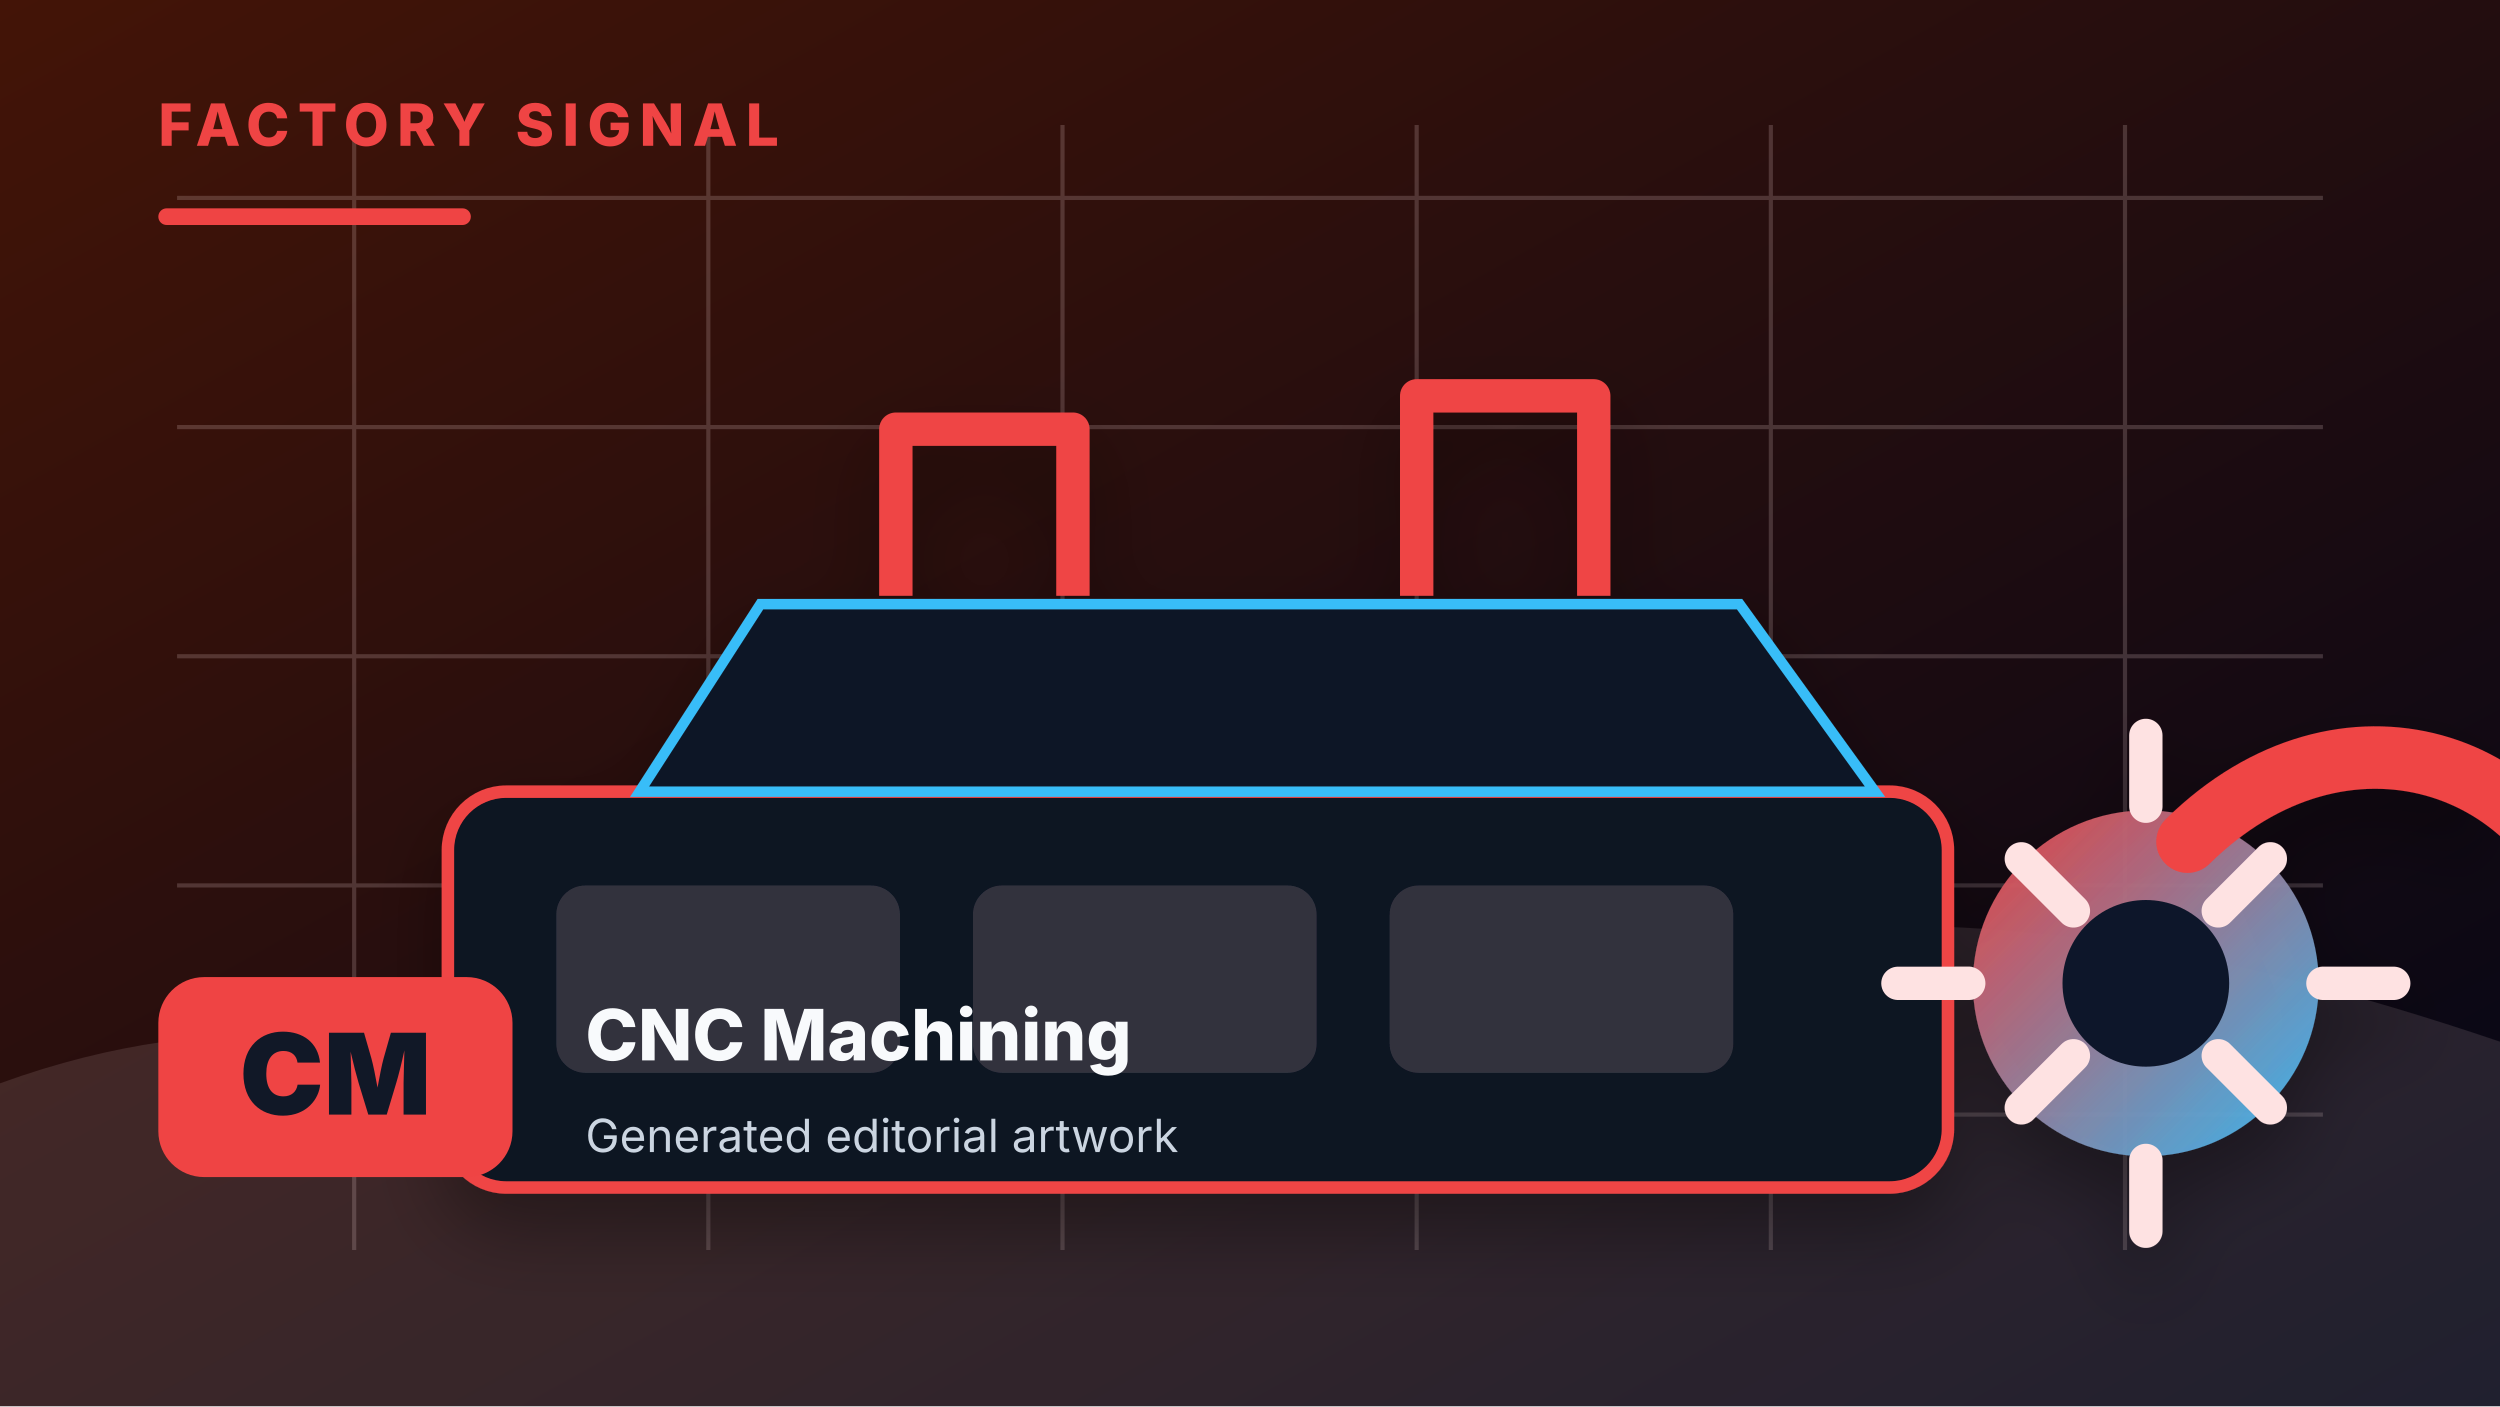
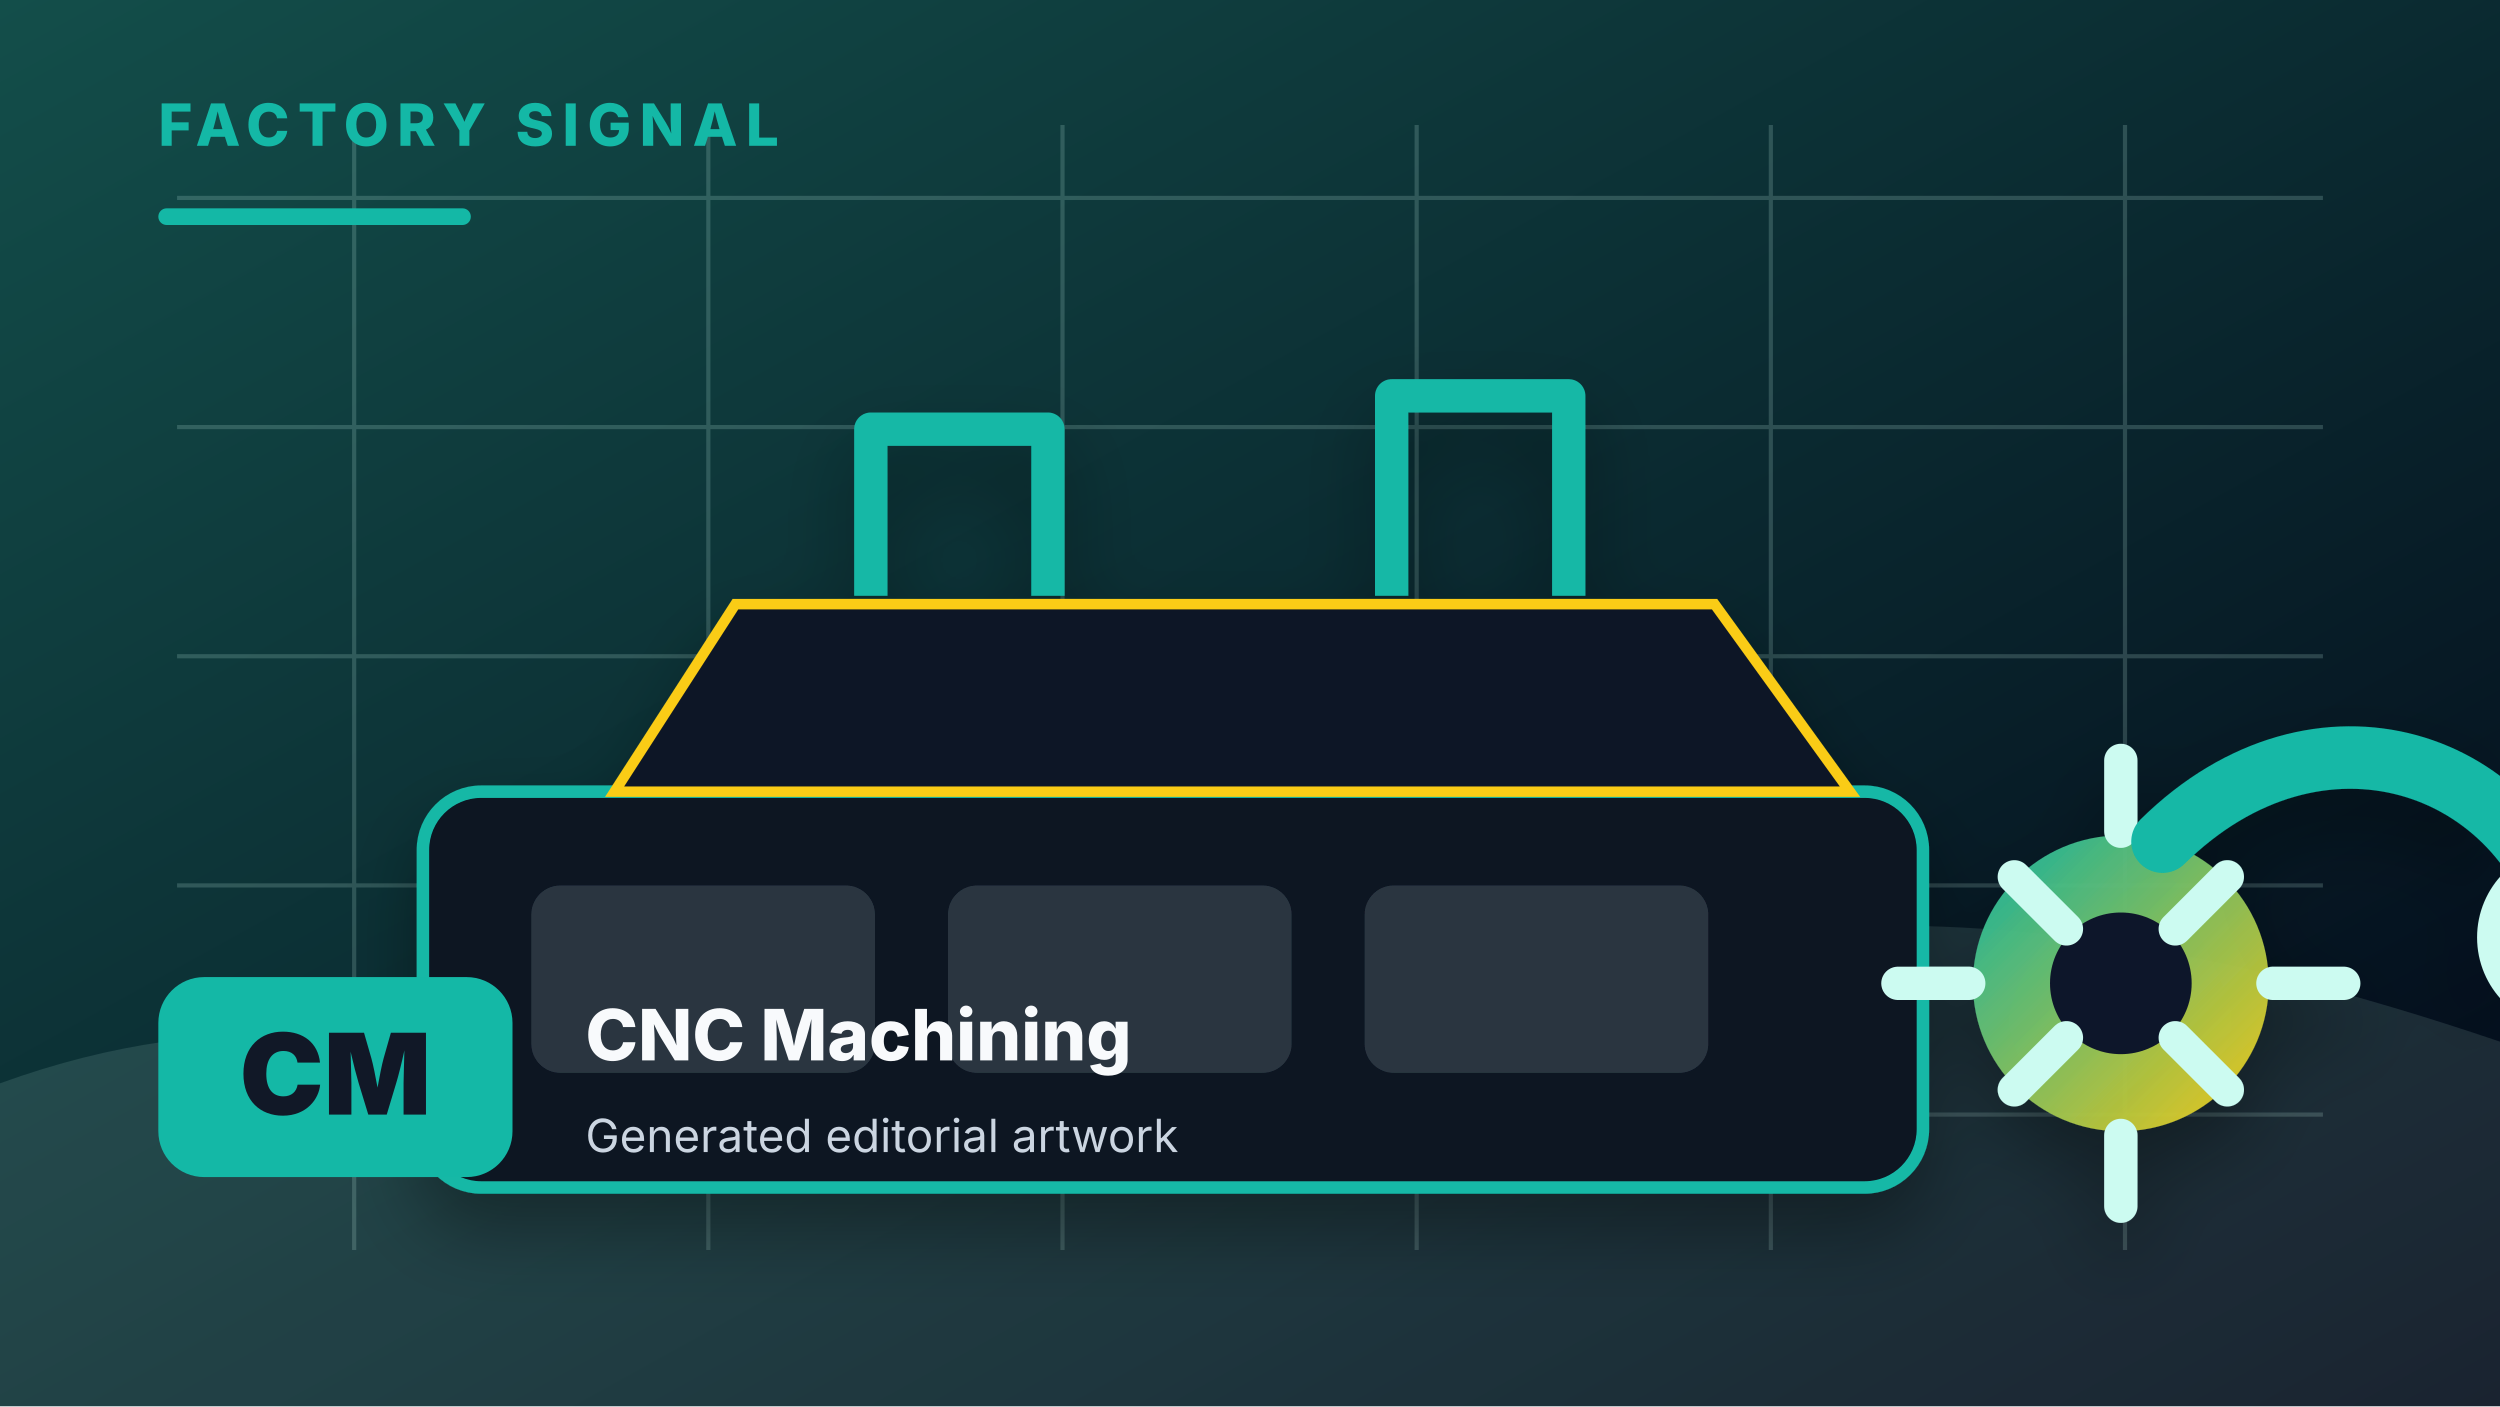
- <svg xmlns="http://www.w3.org/2000/svg" viewBox="0 0 1200 675" role="img" aria-labelledby="title desc">
-   <defs>
-     <linearGradient id="bg" x1="0" y1="0" x2="1" y2="1">
-       <stop offset="0" stop-color="#431407" />
-       <stop offset="1" stop-color="#020617" />
-     </linearGradient>
-     <linearGradient id="accent" x1="0" y1="0" x2="1" y2="1">
-       <stop offset="0" stop-color="#ef4444" />
-       <stop offset="1" stop-color="#38bdf8" />
-     </linearGradient>
-     <filter id="shadow" x="-20%" y="-20%" width="140%" height="140%">
-       <feDropShadow dx="0" dy="18" stdDeviation="18" flood-color="#000000" flood-opacity="0.35" />
-     </filter>
-   </defs>
-   <rect width="1200" height="675" fill="url(#bg)" />
-   <path d="M0 520 C220 440 340 595 560 520 S920 405 1200 500 V675 H0Z" fill="#fee2e2" opacity="0.12" />
-   <g opacity="0.18" stroke="#fee2e2" stroke-width="2">
-     <path d="M85 95H1115M85 205H1115M85 315H1115M85 425H1115M85 535H1115" />
-     <path d="M170 60V600M340 60V600M510 60V600M680 60V600M850 60V600M1020 60V600" />
-   </g>
-   <g transform="translate(215 120)" filter="url(#shadow)">
-     <rect x="0" y="260" width="720" height="190" rx="28" fill="#0b1220" stroke="#ef4444" stroke-width="6" />
-     <rect x="52" y="305" width="165" height="90" rx="14" fill="#fee2e2" opacity="0.16" />
-     <rect x="252" y="305" width="165" height="90" rx="14" fill="#fee2e2" opacity="0.16" />
-     <rect x="452" y="305" width="165" height="90" rx="14" fill="#fee2e2" opacity="0.16" />
-     <path d="M92 260 L150 170 H620 L685 260Z" fill="#111827" stroke="#38bdf8" stroke-width="5" />
-     <path d="M215 166 V86 H300 V166M465 166 V70 H550 V166" fill="none" stroke="#ef4444" stroke-width="16" stroke-linejoin="round" />
-     <circle cx="815" cy="352" r="83" fill="url(#accent)" opacity="0.95" />
-     <circle cx="815" cy="352" r="40" fill="#0f172a" />
-     <g stroke="#fee2e2" stroke-width="16" stroke-linecap="round">
-       <path d="M815 233v34M815 471v-34M696 352h34M934 352h-34" />
-       <path d="M755.24 292.24l25 25M874.76 292.24l-25 25M755.24 411.76l25-25M874.76 411.76l-25-25" />
+ <svg xmlns="http://www.w3.org/2000/svg" width="1600" height="900" viewBox="0 0 1600 900" role="img" aria-labelledby="title desc">
+   <g transform="scale(1.333333)">
+     <defs>
+       <linearGradient id="bg" x1="0" y1="0" x2="1" y2="1">
+         <stop offset="0" stop-color="#134e4a" />
+         <stop offset="1" stop-color="#020617" />
+       </linearGradient>
+       <linearGradient id="accent" x1="0" y1="0" x2="1" y2="1">
+         <stop offset="0" stop-color="#14b8a6" />
+         <stop offset="1" stop-color="#facc15" />
+       </linearGradient>
+       <filter id="shadow" x="-20%" y="-20%" width="140%" height="140%">
+         <feDropShadow dx="0" dy="18" stdDeviation="18" flood-color="#000000" flood-opacity="0.35" />
+       </filter>
+     </defs>
+     <rect width="1200" height="675" fill="url(#bg)" />
+     <path d="M0 520 C220 440 340 595 560 520 S920 405 1200 500 V675 H0Z" fill="#ccfbf1" opacity="0.12" />
+     <g opacity="0.18" stroke="#ccfbf1" stroke-width="2">
+       <path d="M85 95H1115M85 205H1115M85 315H1115M85 425H1115M85 535H1115" />
+       <path d="M170 60V600M340 60V600M510 60V600M680 60V600M850 60V600M1020 60V600" />
    </g>
-     <path d="M835 284 C910 210 1010 245 1030 330" fill="none" stroke="#ef4444" stroke-width="30" stroke-linecap="round" />
-     <path d="M1030 330 l192 58" stroke="#38bdf8" stroke-width="34" stroke-linecap="round" />
-     <circle cx="1030" cy="330" r="38" fill="#0f172a" stroke="#fee2e2" stroke-width="12" />
-     <path d="M1222 388 l54 -35M1222 388 l46 45" stroke="#ef4444" stroke-width="18" stroke-linecap="round" />
-   </g>
-   <g transform="translate(76 70)">
-     <text x="0" y="0" fill="#ef4444" font-family="Inter, Arial, sans-serif" font-size="28" font-weight="800" letter-spacing="4">FACTORY SIGNAL</text>
-     <rect x="0" y="30" width="150" height="8" rx="4" fill="#ef4444" />
-   </g>
-   <g transform="translate(76 535)">
-     <rect x="0" y="-66" width="170" height="96" rx="22" fill="#ef4444" />
-     <text x="85" y="0" text-anchor="middle" fill="#111827" font-family="Inter, Arial, sans-serif" font-size="54" font-weight="900">CM</text>
-     <text x="205" y="-26" fill="#f8fafc" font-family="Inter, Arial, sans-serif" font-size="34" font-weight="800">CNC Machining</text>
-     <text x="205" y="18" fill="#cbd5e1" font-family="Inter, Arial, sans-serif" font-size="22">Generated editorial artwork</text>
+     <g transform="translate(203 120)" filter="url(#shadow)">
+       <rect x="0" y="260" width="720" height="190" rx="28" fill="#0b1220" stroke="#14b8a6" stroke-width="6" />
+       <rect x="52" y="305" width="165" height="90" rx="14" fill="#ccfbf1" opacity="0.16" />
+       <rect x="252" y="305" width="165" height="90" rx="14" fill="#ccfbf1" opacity="0.16" />
+       <rect x="452" y="305" width="165" height="90" rx="14" fill="#ccfbf1" opacity="0.16" />
+       <path d="M92 260 L150 170 H620 L685 260Z" fill="#111827" stroke="#facc15" stroke-width="5" />
+       <path d="M215 166 V86 H300 V166M465 166 V70 H550 V166" fill="none" stroke="#14b8a6" stroke-width="16" stroke-linejoin="round" />
+       <circle cx="815" cy="352" r="71" fill="url(#accent)" opacity="0.95" />
+       <circle cx="815" cy="352" r="34" fill="#0f172a" />
+       <g stroke="#ccfbf1" stroke-width="16" stroke-linecap="round">
+         <path d="M815 245v34M815 459v-34M708 352h34M922 352h-34" />
+         <path d="M763.88 300.88l25 25M866.12 300.88l-25 25M763.88 403.12l25-25M866.12 403.12l-25-25" />
+       </g>
+       <path d="M835 284 C910 210 1010 245 1030 330" fill="none" stroke="#14b8a6" stroke-width="30" stroke-linecap="round" />
+       <path d="M1030 330 l271 58" stroke="#facc15" stroke-width="34" stroke-linecap="round" />
+       <circle cx="1030" cy="330" r="38" fill="#0f172a" stroke="#ccfbf1" stroke-width="12" />
+       <path d="M1301 388 l54 -35M1301 388 l46 45" stroke="#14b8a6" stroke-width="18" stroke-linecap="round" />
+     </g>
+     <g transform="translate(76 70)">
+       <text x="0" y="0" fill="#14b8a6" font-family="Inter, Arial, sans-serif" font-size="28" font-weight="800" letter-spacing="4">FACTORY SIGNAL</text>
+       <rect x="0" y="30" width="150" height="8" rx="4" fill="#14b8a6" />
+     </g>
+     <g transform="translate(76 535)">
+       <rect x="0" y="-66" width="170" height="96" rx="22" fill="#14b8a6" />
+       <text x="85" y="0" text-anchor="middle" fill="#111827" font-family="Inter, Arial, sans-serif" font-size="54" font-weight="900">CM</text>
+       <text x="205" y="-26" fill="#f8fafc" font-family="Inter, Arial, sans-serif" font-size="34" font-weight="800">CNC Machining</text>
+       <text x="205" y="18" fill="#cbd5e1" font-family="Inter, Arial, sans-serif" font-size="22">Generated editorial artwork</text>
+     </g>
  </g>
</svg>
